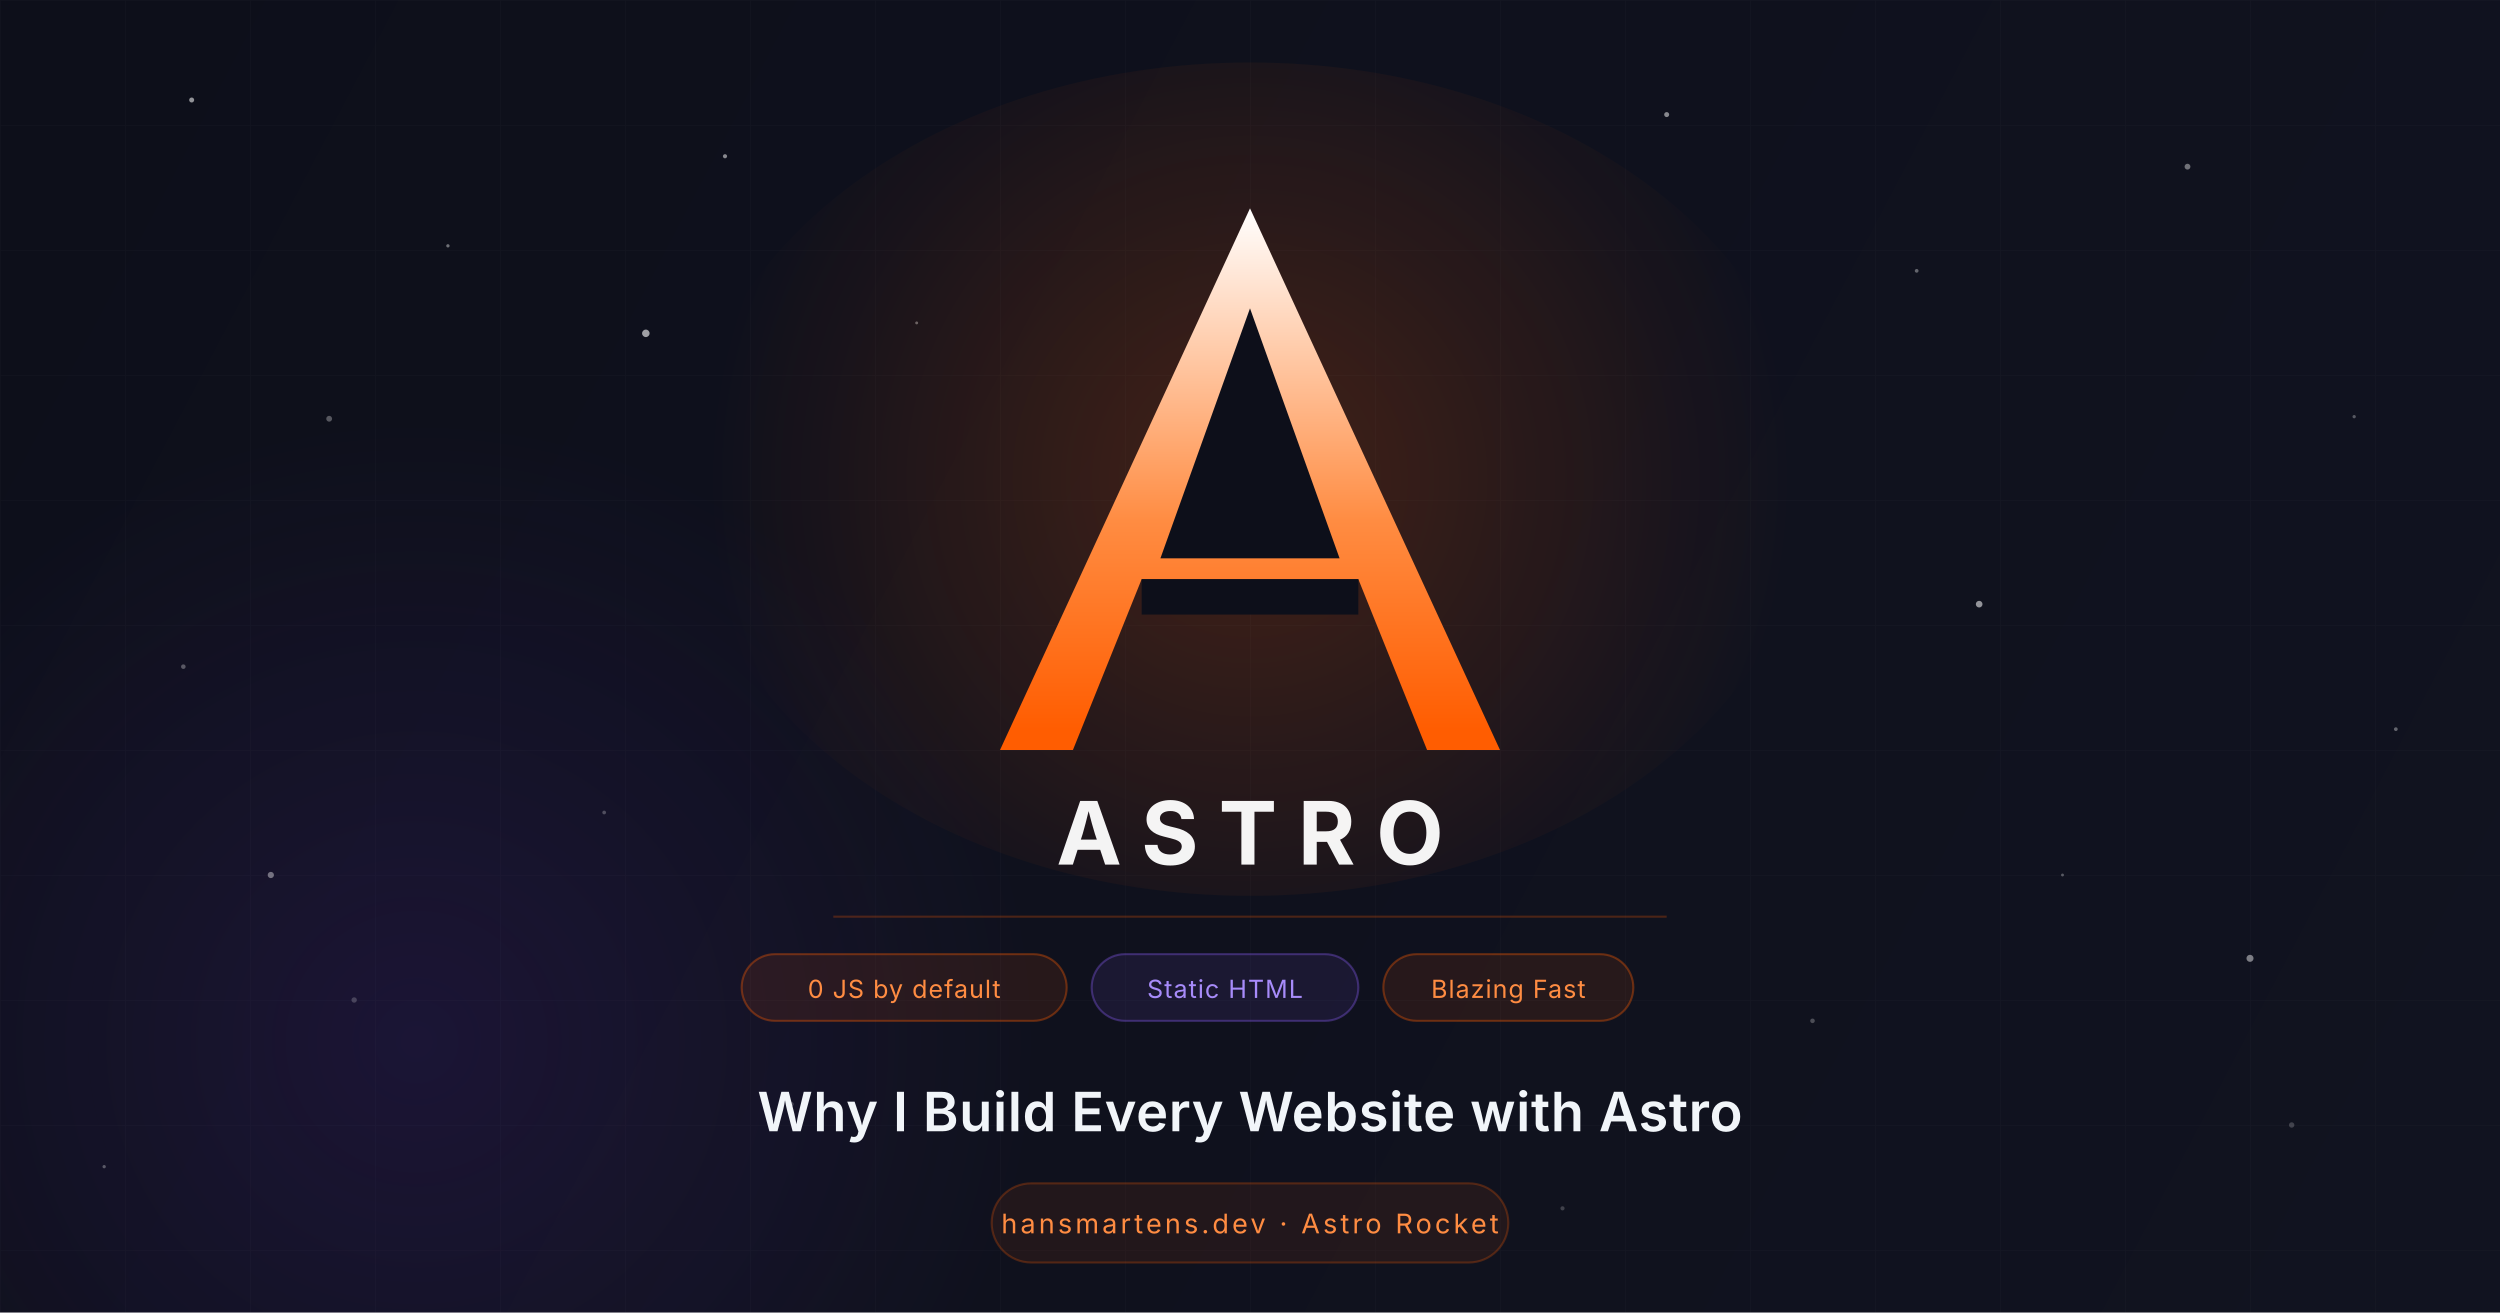
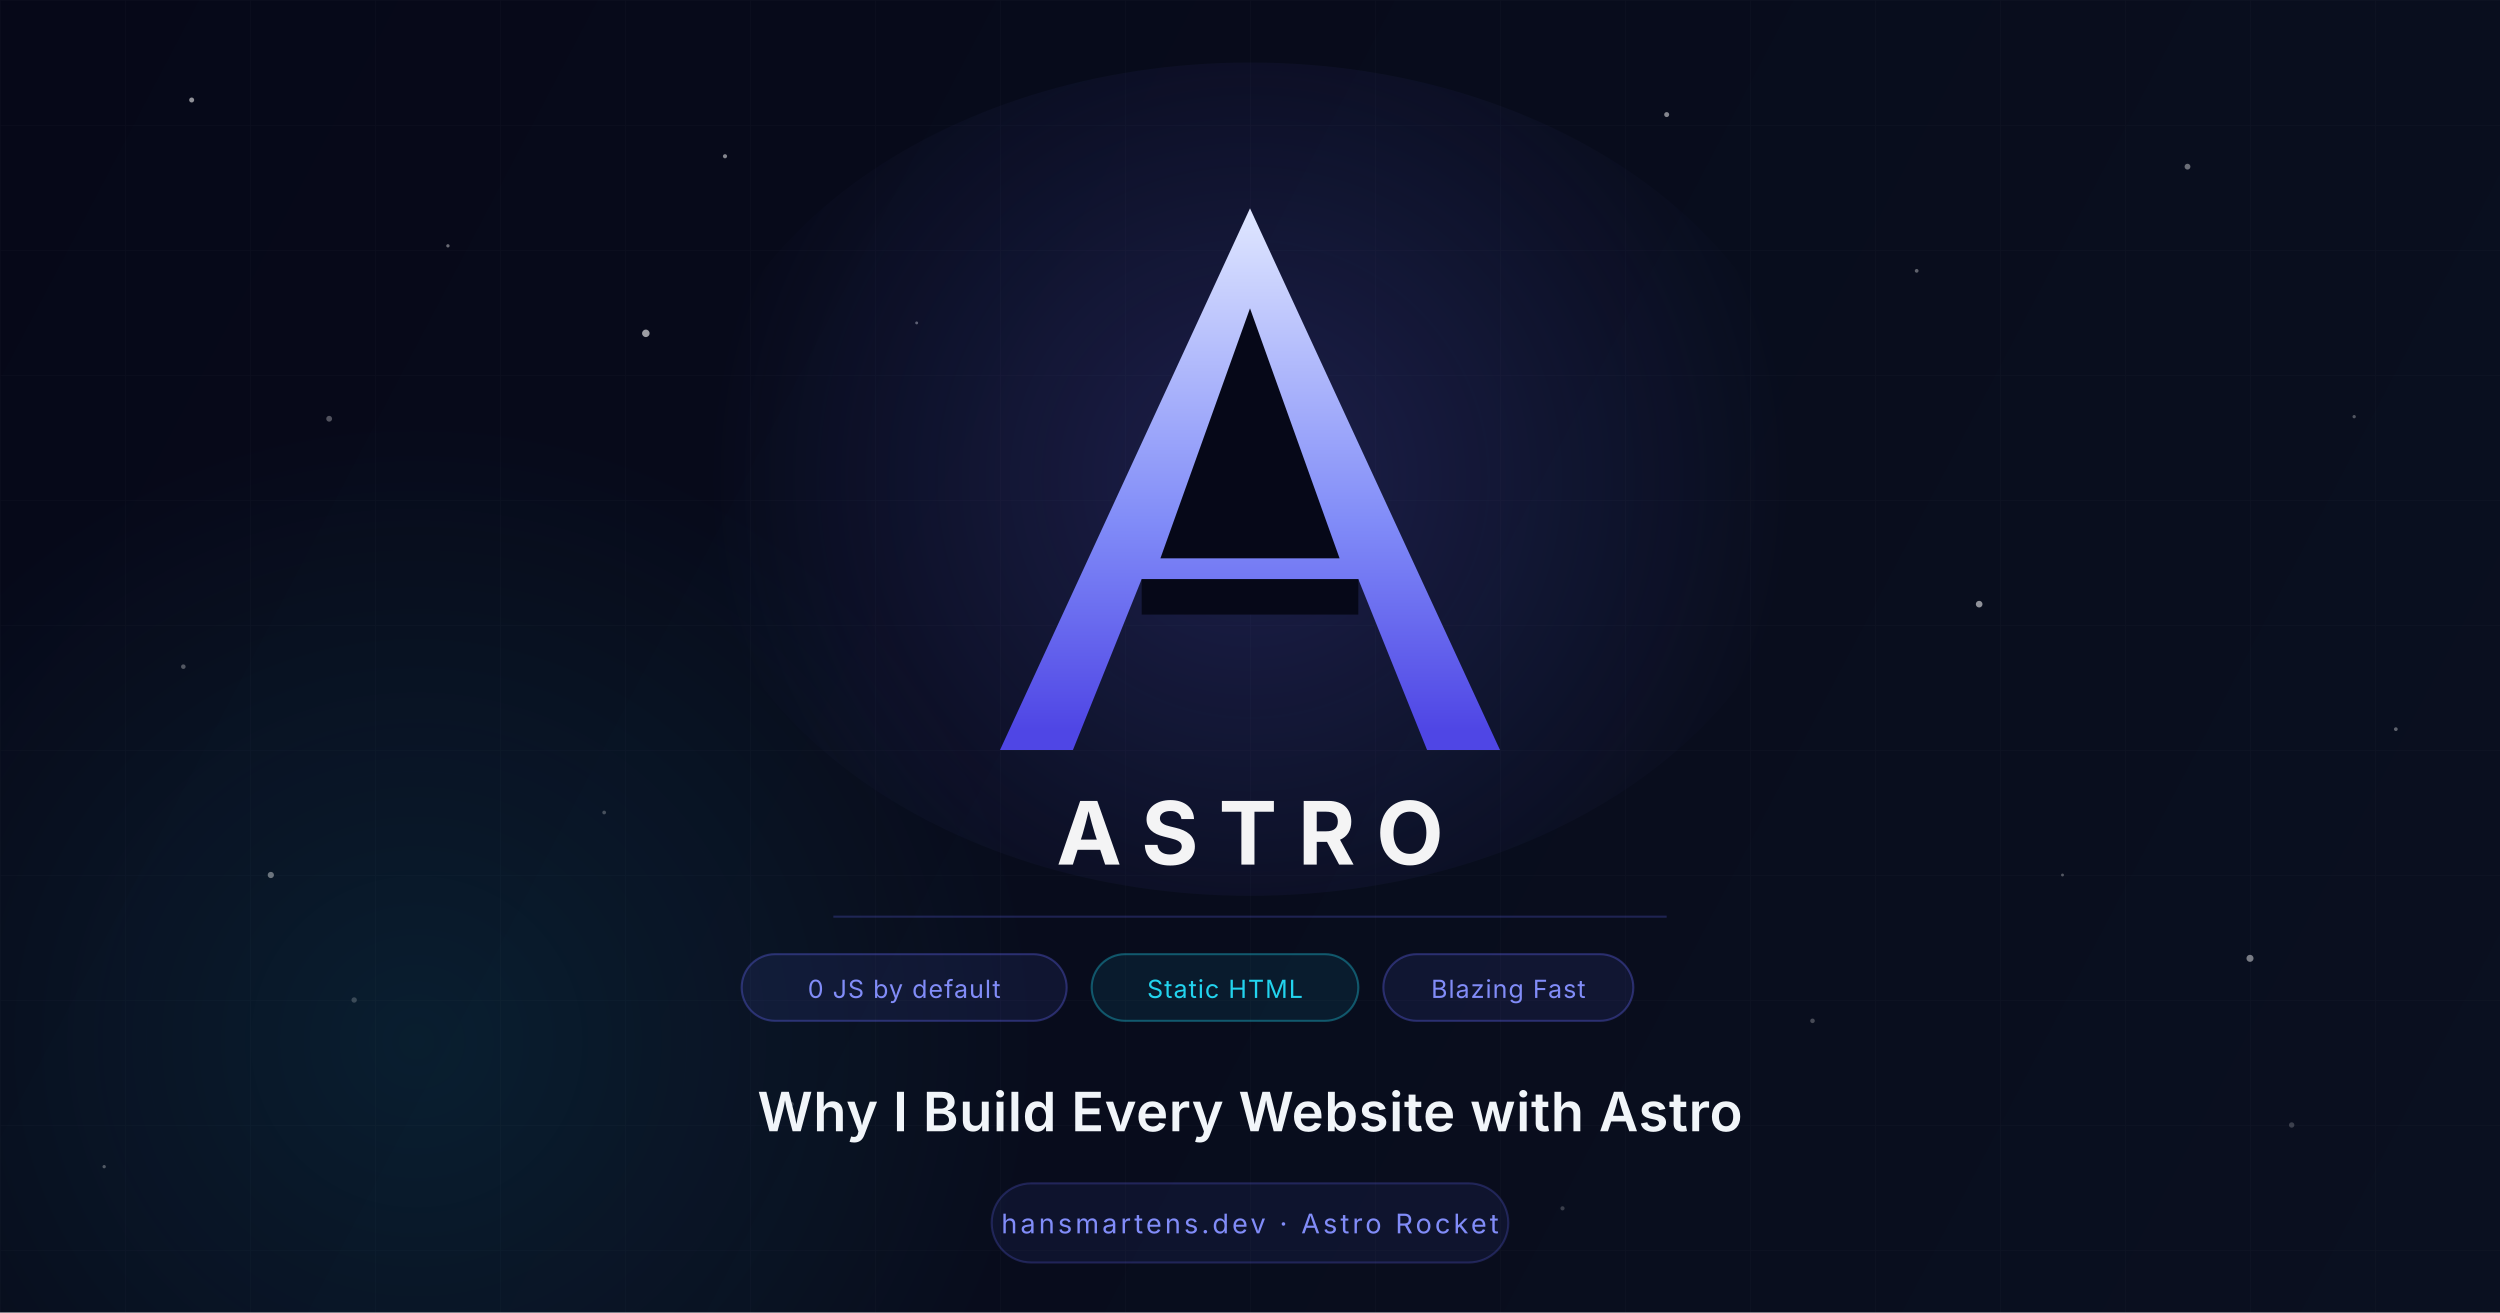
<svg xmlns="http://www.w3.org/2000/svg" width="1200" height="630" viewBox="0 0 1200 630" fill="none">
  <defs>
    <linearGradient id="bg" x1="0" y1="0" x2="1200" y2="630" gradientUnits="userSpaceOnUse">
-       <stop offset="0%" stop-color="#0d0f1a" />
-       <stop offset="100%" stop-color="#111320" />
+       <stop offset="0%" stop-color="#060818" />
+       <stop offset="100%" stop-color="#0a1020" />
    </linearGradient>
    <radialGradient id="glow" cx="600" cy="230" r="260" gradientUnits="userSpaceOnUse">
-       <stop offset="0%" stop-color="#ff5d01" stop-opacity="0.22" />
-       <stop offset="100%" stop-color="#ff5d01" stop-opacity="0" />
+       <stop offset="0%" stop-color="#6366f1" stop-opacity="0.22" />
+       <stop offset="100%" stop-color="#6366f1" stop-opacity="0" />
    </radialGradient>
-     <radialGradient id="glowPurple" cx="200" cy="500" r="300" gradientUnits="userSpaceOnUse">
-       <stop offset="0%" stop-color="#7c3aed" stop-opacity="0.12" />
-       <stop offset="100%" stop-color="#7c3aed" stop-opacity="0" />
+     <radialGradient id="glowCyan" cx="200" cy="500" r="300" gradientUnits="userSpaceOnUse">
+       <stop offset="0%" stop-color="#22d3ee" stop-opacity="0.10" />
+       <stop offset="100%" stop-color="#22d3ee" stop-opacity="0" />
    </radialGradient>
    <linearGradient id="astroGrad" x1="600" y1="100" x2="600" y2="350" gradientUnits="userSpaceOnUse">
-       <stop offset="0%" stop-color="#ffffff" />
-       <stop offset="60%" stop-color="#ff8c42" />
-       <stop offset="100%" stop-color="#ff5d01" />
+       <stop offset="0%" stop-color="#e0e7ff" />
+       <stop offset="60%" stop-color="#818cf8" />
+       <stop offset="100%" stop-color="#4f46e5" />
    </linearGradient>
    <pattern id="grid" x="0" y="0" width="60" height="60" patternUnits="userSpaceOnUse">
      <path d="M 60 0 L 0 0 0 60" fill="none" stroke="#ffffff" stroke-width="0.5" stroke-opacity="0.03" />
    </pattern>
  </defs>
  <rect width="1200" height="630" fill="url(#bg)" />
  <rect width="1200" height="630" fill="url(#grid)" />
-   <rect width="1200" height="630" fill="url(#glowPurple)" />
+   <rect width="1200" height="630" fill="url(#glowCyan)" />
  <circle cx="92" cy="48" r="1.2" fill="#ffffff" opacity="0.55" />
  <circle cx="215" cy="118" r="0.8" fill="#ffffff" opacity="0.4" />
  <circle cx="158" cy="201" r="1.4" fill="#ffffff" opacity="0.3" />
  <circle cx="348" cy="75" r="1" fill="#ffffff" opacity="0.5" />
  <circle cx="440" cy="155" r="0.7" fill="#ffffff" opacity="0.35" />
  <circle cx="88" cy="320" r="1.1" fill="#ffffff" opacity="0.3" />
  <circle cx="290" cy="390" r="0.9" fill="#ffffff" opacity="0.25" />
  <circle cx="170" cy="480" r="1.3" fill="#ffffff" opacity="0.2" />
  <circle cx="50" cy="560" r="0.8" fill="#ffffff" opacity="0.3" />
  <circle cx="380" cy="530" r="1" fill="#ffffff" opacity="0.2" />
  <circle cx="800" cy="55" r="1.2" fill="#ffffff" opacity="0.5" />
  <circle cx="920" cy="130" r="0.9" fill="#ffffff" opacity="0.35" />
  <circle cx="1050" cy="80" r="1.4" fill="#ffffff" opacity="0.4" />
  <circle cx="1130" cy="200" r="0.8" fill="#ffffff" opacity="0.3" />
  <circle cx="870" cy="490" r="1.1" fill="#ffffff" opacity="0.25" />
  <circle cx="990" cy="420" r="0.7" fill="#ffffff" opacity="0.3" />
  <circle cx="1100" cy="540" r="1.3" fill="#ffffff" opacity="0.2" />
  <circle cx="1150" cy="350" r="0.9" fill="#ffffff" opacity="0.35" />
  <circle cx="750" cy="580" r="1" fill="#ffffff" opacity="0.2" />
  <circle cx="310" cy="160" r="1.8" fill="#ffffff" opacity="0.6" />
  <circle cx="950" cy="290" r="1.6" fill="#ffffff" opacity="0.55" />
  <circle cx="130" cy="420" r="1.5" fill="#ffffff" opacity="0.4" />
  <circle cx="1080" cy="460" r="1.7" fill="#ffffff" opacity="0.45" />
  <ellipse cx="600" cy="230" rx="270" ry="200" fill="url(#glow)" />
  <path d="       M 600 100       L 720 360       L 685 360       L 652 278       L 548 278       L 515 360       L 480 360       Z     " fill="url(#astroGrad)" />
-   <path d="M 600 148 L 643 268 L 557 268 Z" fill="#0d0f1a" />
-   <rect x="548" y="278" width="104" height="17" fill="#0d0f1a" />
+   <path d="M 600 148 L 643 268 L 557 268 Z" fill="#060818" />
+   <rect x="548" y="278" width="104" height="17" fill="#060818" />
  <text x="600" y="415" font-family="-apple-system, BlinkMacSystemFont, 'Segoe UI', sans-serif" font-size="42" font-weight="700" fill="#ffffff" text-anchor="middle" letter-spacing="10" opacity="0.95">ASTRO</text>
-   <line x1="400" y1="440" x2="800" y2="440" stroke="#ff5d01" stroke-width="1" stroke-opacity="0.25" />
-   <rect x="356" y="458" width="156" height="32" rx="16" fill="#ff5d01" fill-opacity="0.1" stroke="#ff5d01" stroke-opacity="0.35" stroke-width="1" />
-   <text x="434" y="479" font-family="-apple-system, BlinkMacSystemFont, 'Segoe UI', sans-serif" font-size="12" fill="#ff8c42" text-anchor="middle" letter-spacing="0.5">0 JS by default</text>
-   <rect x="524" y="458" width="128" height="32" rx="16" fill="#8b5cf6" fill-opacity="0.1" stroke="#8b5cf6" stroke-opacity="0.35" stroke-width="1" />
-   <text x="588" y="479" font-family="-apple-system, BlinkMacSystemFont, 'Segoe UI', sans-serif" font-size="12" fill="#a78bfa" text-anchor="middle" letter-spacing="0.5">Static HTML</text>
-   <rect x="664" y="458" width="120" height="32" rx="16" fill="#ff5d01" fill-opacity="0.1" stroke="#ff5d01" stroke-opacity="0.35" stroke-width="1" />
-   <text x="724" y="479" font-family="-apple-system, BlinkMacSystemFont, 'Segoe UI', sans-serif" font-size="12" fill="#ff8c42" text-anchor="middle" letter-spacing="0.5">Blazing Fast</text>
+   <line x1="400" y1="440" x2="800" y2="440" stroke="#6366f1" stroke-width="1" stroke-opacity="0.25" />
+   <rect x="356" y="458" width="156" height="32" rx="16" fill="#6366f1" fill-opacity="0.1" stroke="#6366f1" stroke-opacity="0.35" stroke-width="1" />
+   <text x="434" y="479" font-family="-apple-system, BlinkMacSystemFont, 'Segoe UI', sans-serif" font-size="12" fill="#818cf8" text-anchor="middle" letter-spacing="0.5">0 JS by default</text>
+   <rect x="524" y="458" width="128" height="32" rx="16" fill="#22d3ee" fill-opacity="0.08" stroke="#22d3ee" stroke-opacity="0.35" stroke-width="1" />
+   <text x="588" y="479" font-family="-apple-system, BlinkMacSystemFont, 'Segoe UI', sans-serif" font-size="12" fill="#22d3ee" text-anchor="middle" letter-spacing="0.5">Static HTML</text>
+   <rect x="664" y="458" width="120" height="32" rx="16" fill="#6366f1" fill-opacity="0.1" stroke="#6366f1" stroke-opacity="0.35" stroke-width="1" />
+   <text x="724" y="479" font-family="-apple-system, BlinkMacSystemFont, 'Segoe UI', sans-serif" font-size="12" fill="#818cf8" text-anchor="middle" letter-spacing="0.5">Blazing Fast</text>
  <text x="600" y="543" font-family="-apple-system, BlinkMacSystemFont, 'Segoe UI', sans-serif" font-size="26" font-weight="600" fill="#f1f5f9" text-anchor="middle" letter-spacing="0.3">Why I Build Every Website with Astro</text>
-   <rect x="476" y="568" width="248" height="38" rx="19" fill="#ff5d01" fill-opacity="0.08" stroke="#ff5d01" stroke-opacity="0.25" stroke-width="1" />
-   <text x="600" y="592" font-family="-apple-system, BlinkMacSystemFont, 'Segoe UI', sans-serif" font-size="13" fill="#ff8c42" text-anchor="middle" letter-spacing="1.5">hansmartens.dev · Astro Rocket</text>
+   <rect x="476" y="568" width="248" height="38" rx="19" fill="#6366f1" fill-opacity="0.08" stroke="#6366f1" stroke-opacity="0.25" stroke-width="1" />
+   <text x="600" y="592" font-family="-apple-system, BlinkMacSystemFont, 'Segoe UI', sans-serif" font-size="13" fill="#818cf8" text-anchor="middle" letter-spacing="1.5">hansmartens.dev · Astro Rocket</text>
</svg>
